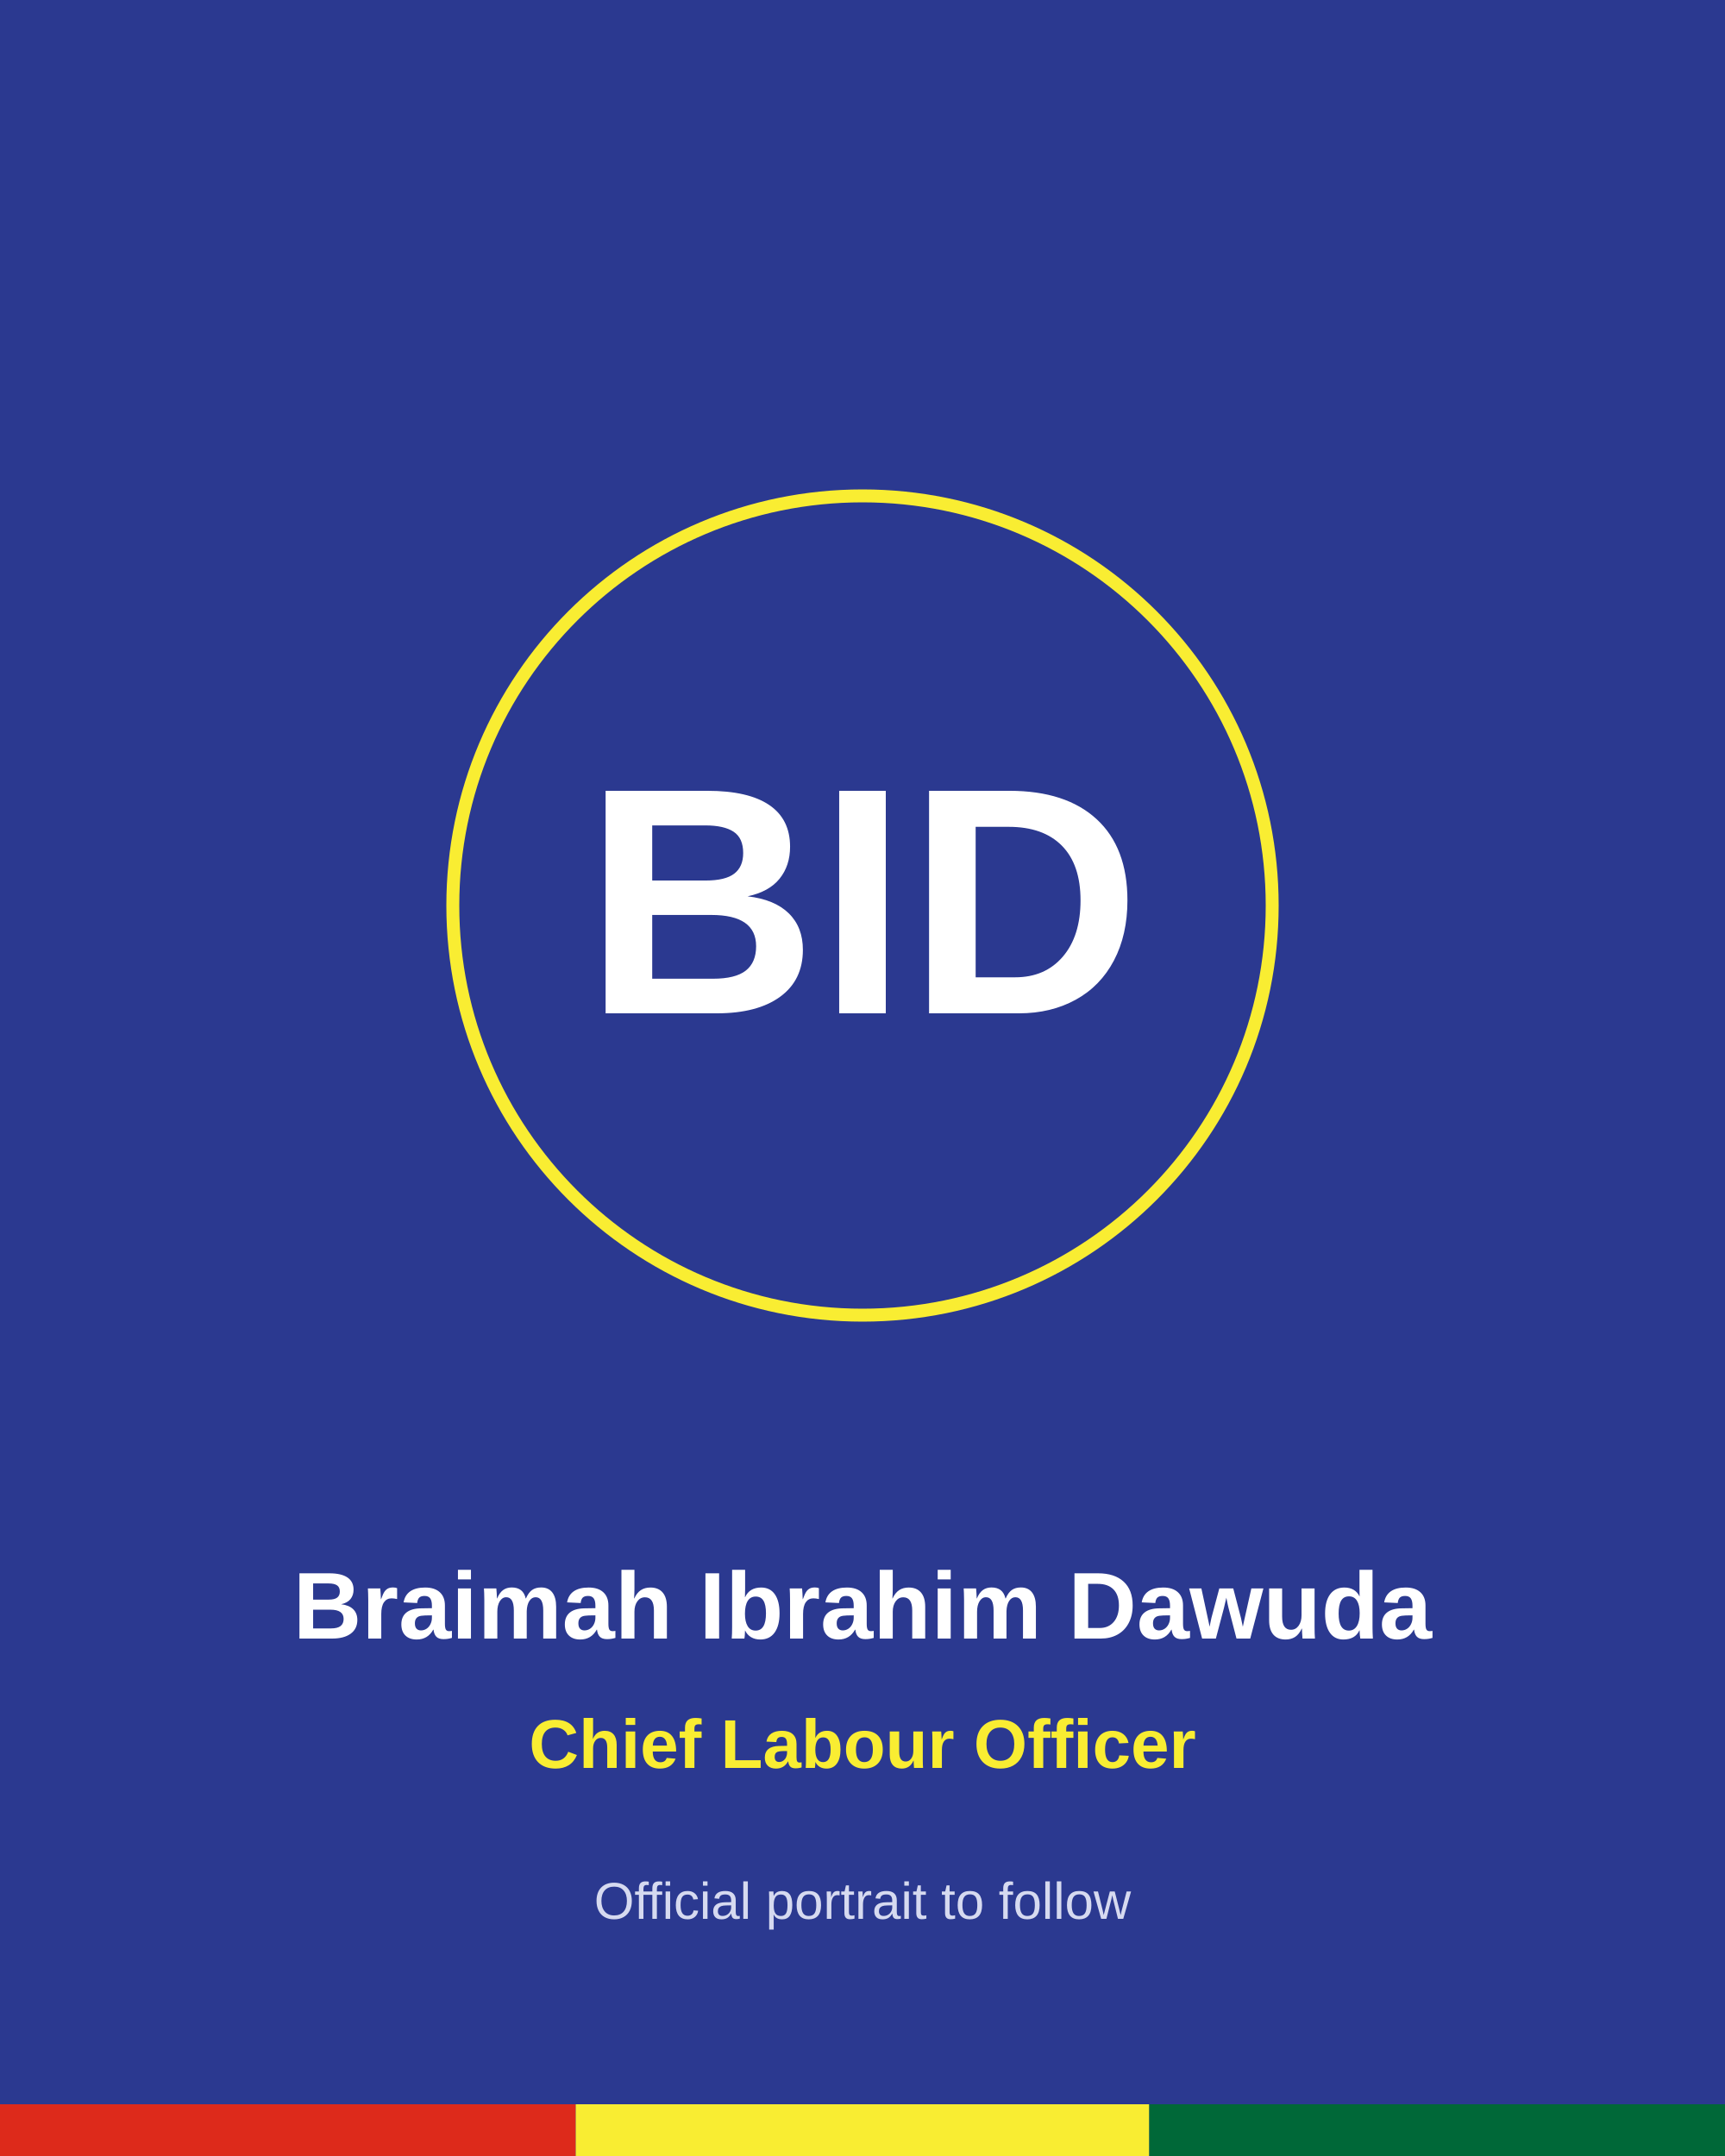
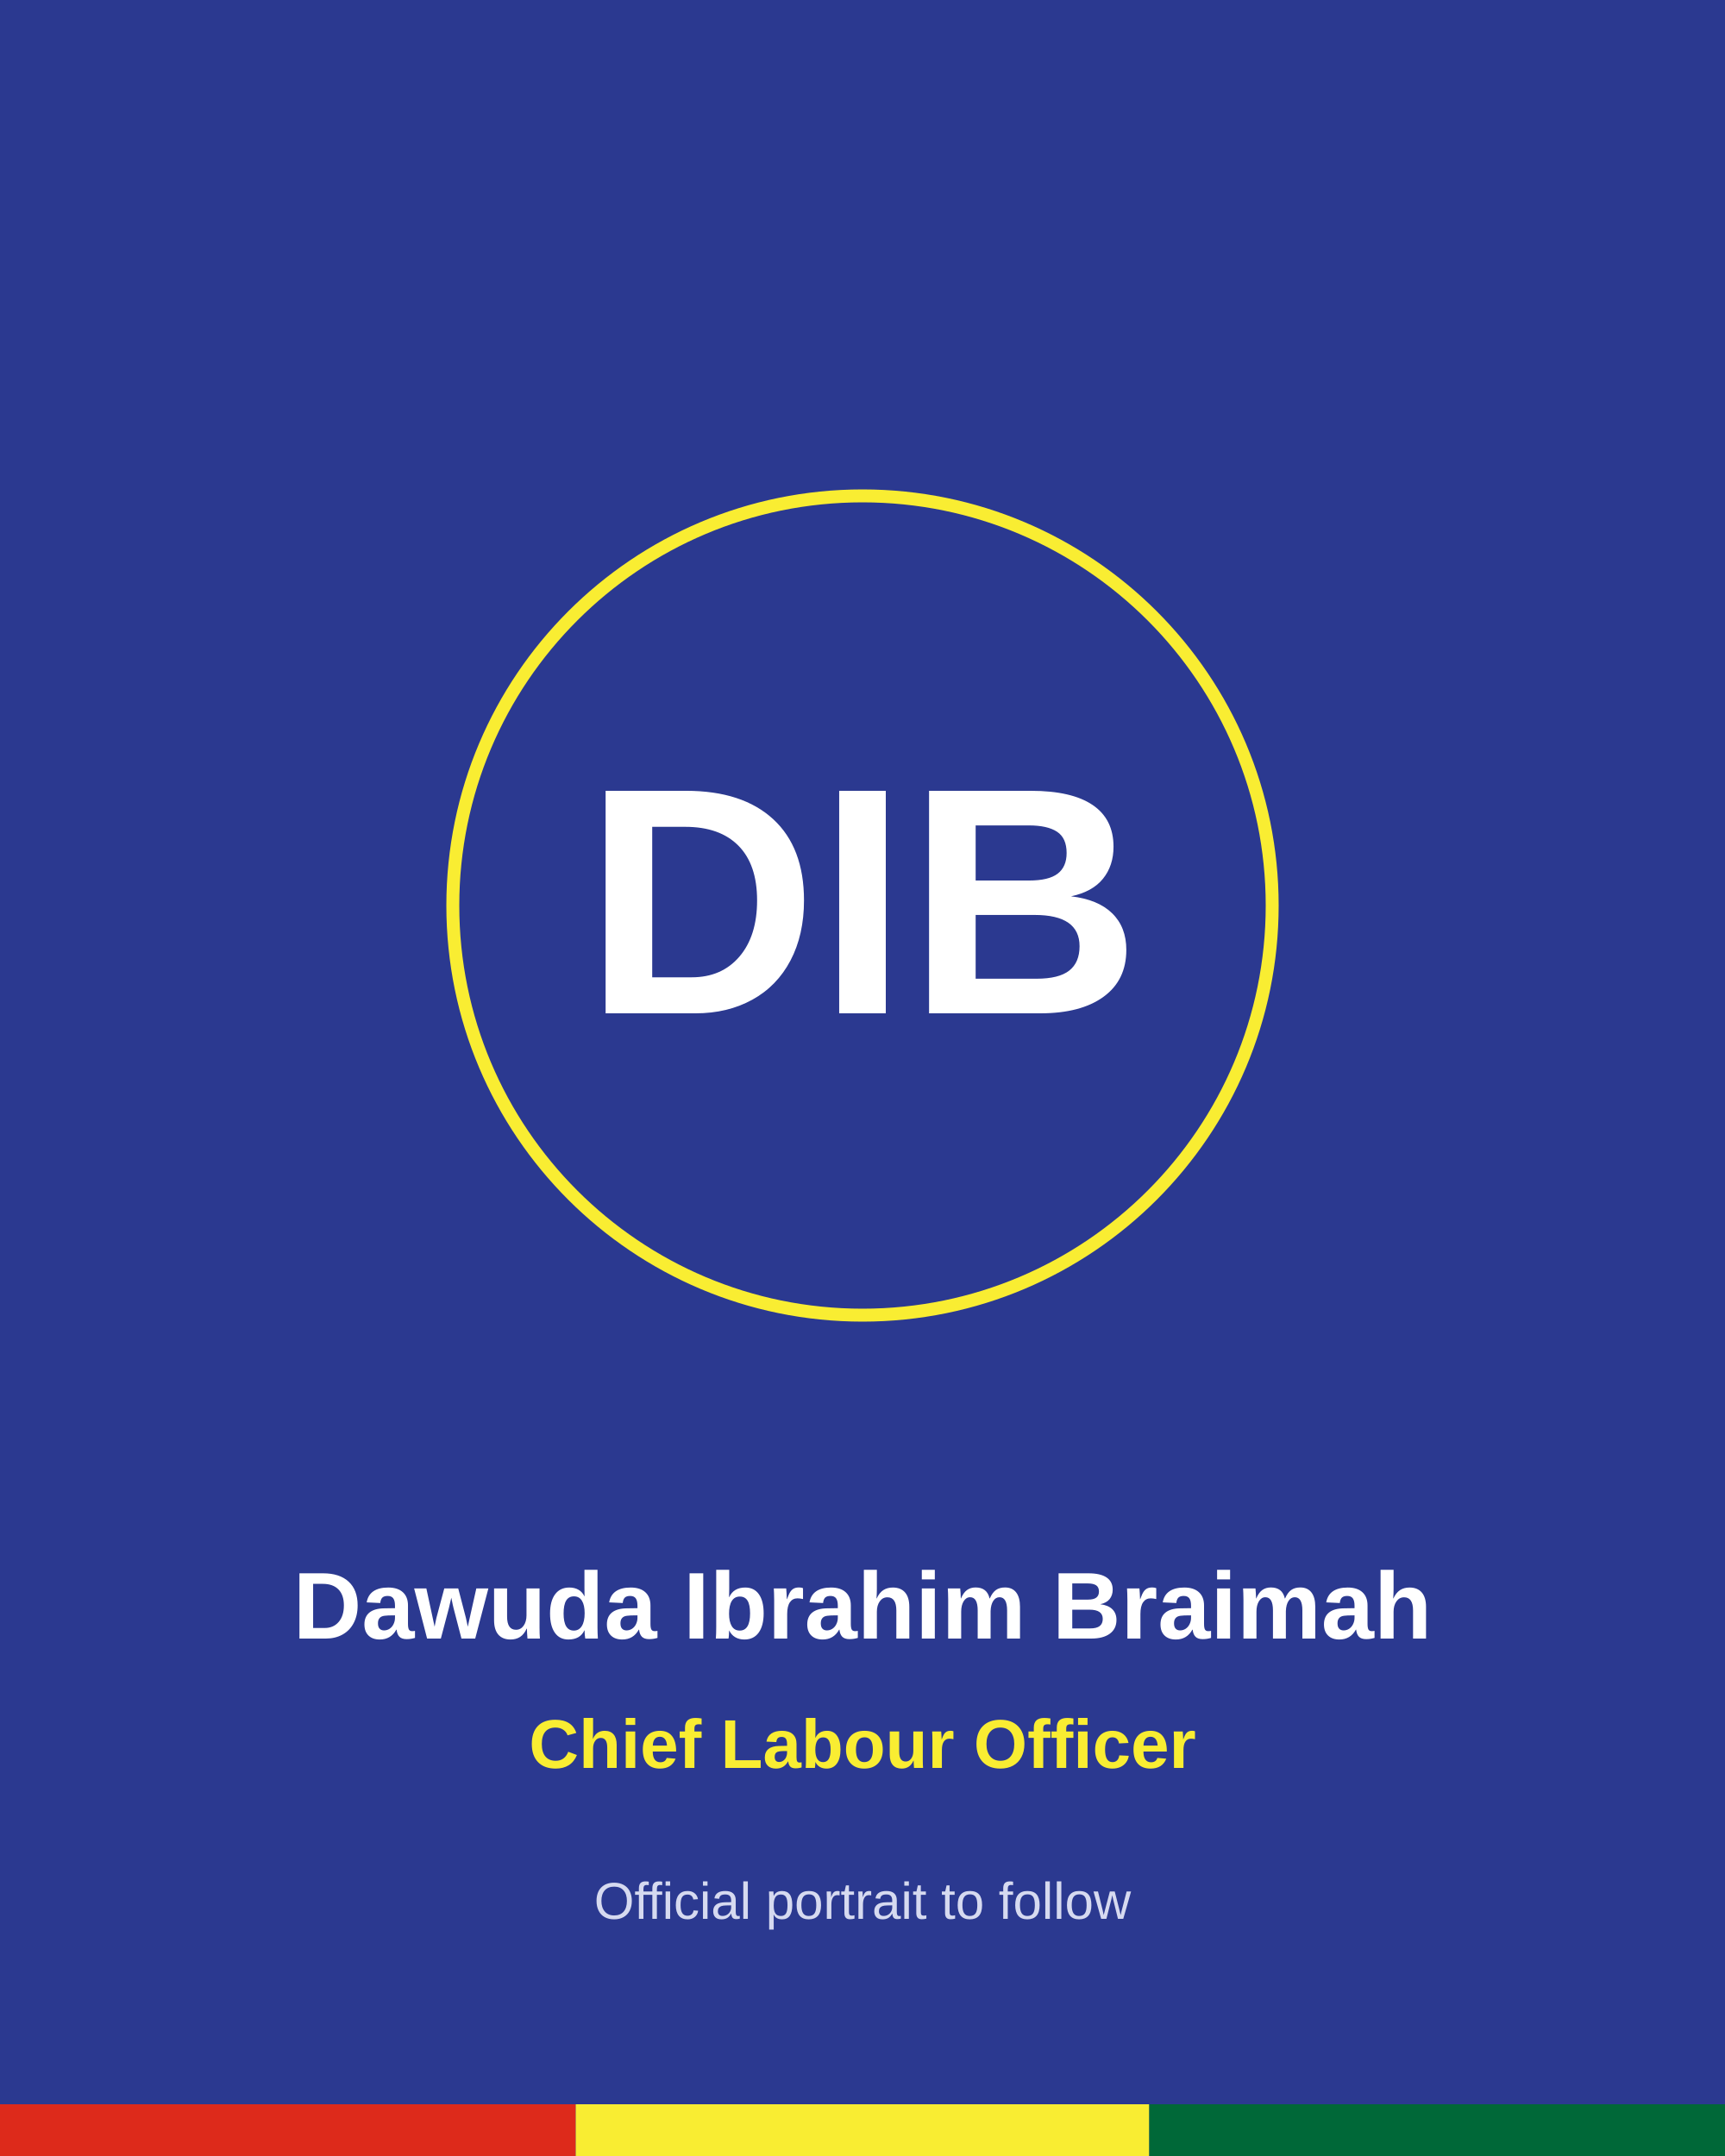
<svg xmlns="http://www.w3.org/2000/svg" viewBox="0 0 800 1000">
  <rect width="800" height="1000" fill="#2B3990" />
  <rect y="976" width="267" height="24" fill="#DD2A1B" />
  <rect x="267" y="976" width="266" height="24" fill="#F9ED32" />
  <rect x="533" y="976" width="267" height="24" fill="#006838" />
  <circle cx="400" cy="420" r="190" fill="none" stroke="#F9ED32" stroke-width="6" />
-   <text x="400" y="470" text-anchor="middle" font-family="Montserrat, Arial, sans-serif" font-size="150" font-weight="800" fill="#ffffff">BID</text>
-   <text x="400" y="760" text-anchor="middle" font-family="Montserrat, Arial, sans-serif" font-size="44" font-weight="700" fill="#ffffff">Braimah Ibrahim Dawuda</text>
+   <text x="400" y="470" text-anchor="middle" font-family="Montserrat, Arial, sans-serif" font-size="150" font-weight="800" fill="#ffffff">DIB</text>
+   <text x="400" y="760" text-anchor="middle" font-family="Montserrat, Arial, sans-serif" font-size="44" font-weight="700" fill="#ffffff">Dawuda Ibrahim Braimah</text>
  <text x="400" y="820" text-anchor="middle" font-family="Montserrat, Arial, sans-serif" font-size="32" font-weight="600" fill="#F9ED32">Chief Labour Officer</text>
  <text x="400" y="890" text-anchor="middle" font-family="Montserrat, Arial, sans-serif" font-size="24" fill="#d6daf0">Official portrait to follow</text>
</svg>
